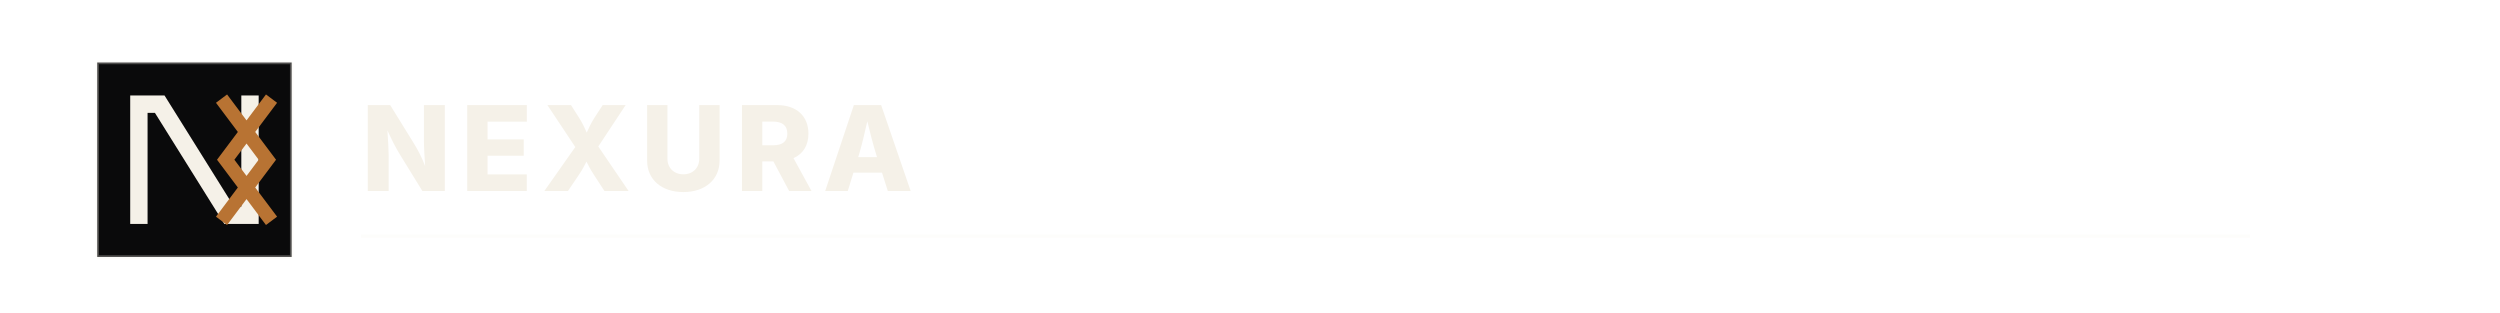
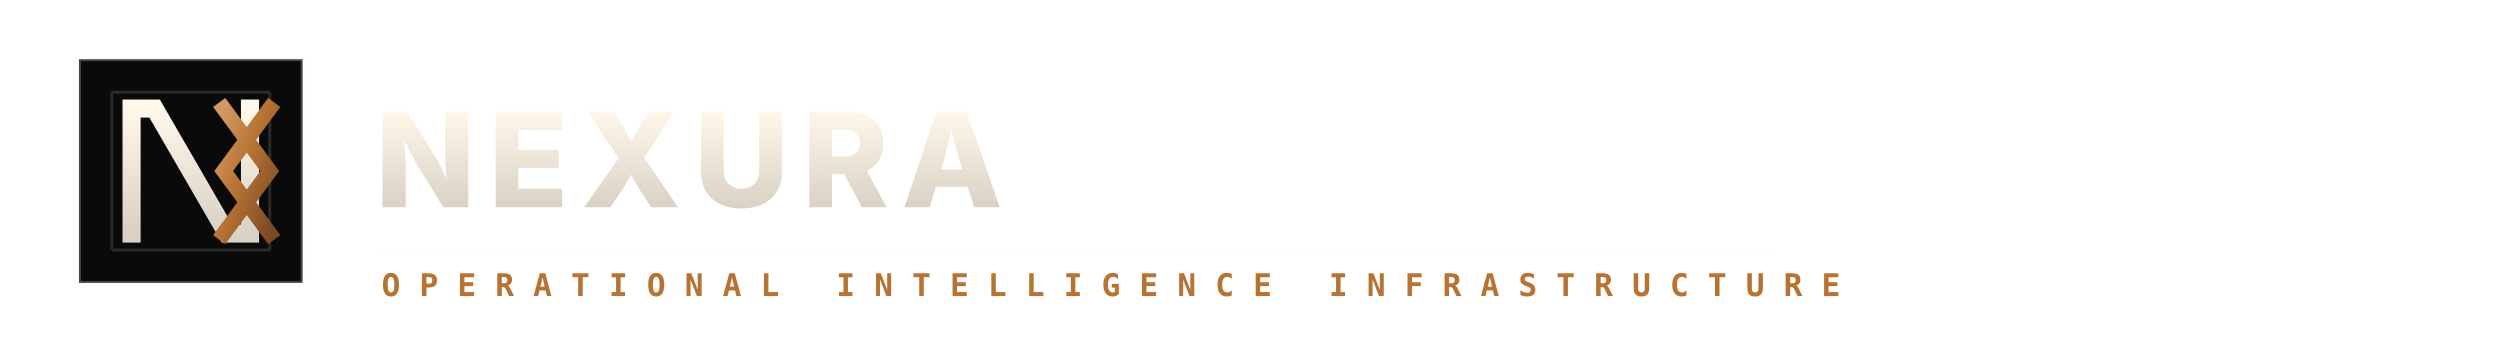
- <svg xmlns="http://www.w3.org/2000/svg" viewBox="0 0 720 90" width="720" height="90" role="img" aria-labelledby="title desc">
-   <g transform="translate(28, 18)">
-     <path d="M0 0H56V56H0Z" fill="#0A0A0B" />
-     <path d="M0 0H56M0 0V56M56 0V56M0 56H56" fill="none" stroke="#F5F1E8" stroke-width="1" opacity="0.28" />
-     <path d="M12 44V12H18L38 44H44V12" fill="none" stroke="#F5F1E8" stroke-width="5" stroke-linecap="square" stroke-linejoin="miter" />
-     <path d="M37 12L49 28L37 44M49 12L37 28L49 44" fill="none" stroke="#B87333" stroke-width="4" stroke-linecap="square" stroke-linejoin="miter" />
+ <svg xmlns="http://www.w3.org/2000/svg" viewBox="0 0 760 104" width="760" height="104" role="img" aria-labelledby="title desc">
+   <defs>
+     <linearGradient id="nexura-copper" x1="0" y1="0" x2="1" y2="1">
+       <stop offset="0" stop-color="#D29A63" />
+       <stop offset="0.45" stop-color="#B87333" />
+       <stop offset="1" stop-color="#7D4A25" />
+     </linearGradient>
+     <linearGradient id="nexura-bone" x1="0" y1="0" x2="0" y2="1">
+       <stop offset="0" stop-color="#FFF8EA" />
+       <stop offset="1" stop-color="#D8D1C4" />
+     </linearGradient>
+   </defs>
+   <g transform="translate(24, 18)">
+     <path d="M0 0H68V68H0Z" fill="#0A0A0B" />
+     <path d="M0 0H68V68H0Z" fill="none" stroke="#F5F1E8" stroke-width="1.2" opacity="0.26" />
+     <path d="M10 10H58M10 58H58M10 10V58M58 10V58" fill="none" stroke="#F5F1E8" stroke-width="0.9" opacity="0.14" />
+     <path d="M16 53V15H23L45 53H52V15" fill="none" stroke="url(#nexura-bone)" stroke-width="5.5" stroke-linecap="square" stroke-linejoin="miter" />
+     <path d="M44 15L58 34L44 53M58 15L44 34L58 53" fill="none" stroke="url(#nexura-copper)" stroke-width="4.6" stroke-linecap="square" stroke-linejoin="miter" />
+     <path d="M0 68H68" stroke="url(#nexura-copper)" stroke-width="2.4" />
  </g>
-   <text x="104" y="55" font-family="'Inter Tight', 'IBM Plex Sans', Inter, Arial, sans-serif" font-size="34" font-weight="800" letter-spacing="2.6" fill="#F5F1E8">NEXURA</text>
-   <line x1="104" y1="68" x2="648" y2="68" stroke="#F5F1E8" stroke-width="1" opacity="0.16" />
+   <g transform="translate(114, 21)">
+     <text x="0" y="42" font-family="'Inter Tight', 'IBM Plex Sans', Inter, Arial, sans-serif" font-size="40" font-weight="800" letter-spacing="3.8" fill="url(#nexura-bone)">NEXURA</text>
+     <text x="2" y="69" font-family="'IBM Plex Mono', Consolas, monospace" font-size="9.5" font-weight="600" letter-spacing="5.8" fill="#B87333">OPERATIONAL INTELLIGENCE INFRASTRUCTURE</text>
+     <path d="M0 56H426" stroke="#F5F1E8" stroke-width="1" opacity="0.16" />
+     <path d="M0 56H86" stroke="url(#nexura-copper)" stroke-width="1.6" />
+   </g>
</svg>
